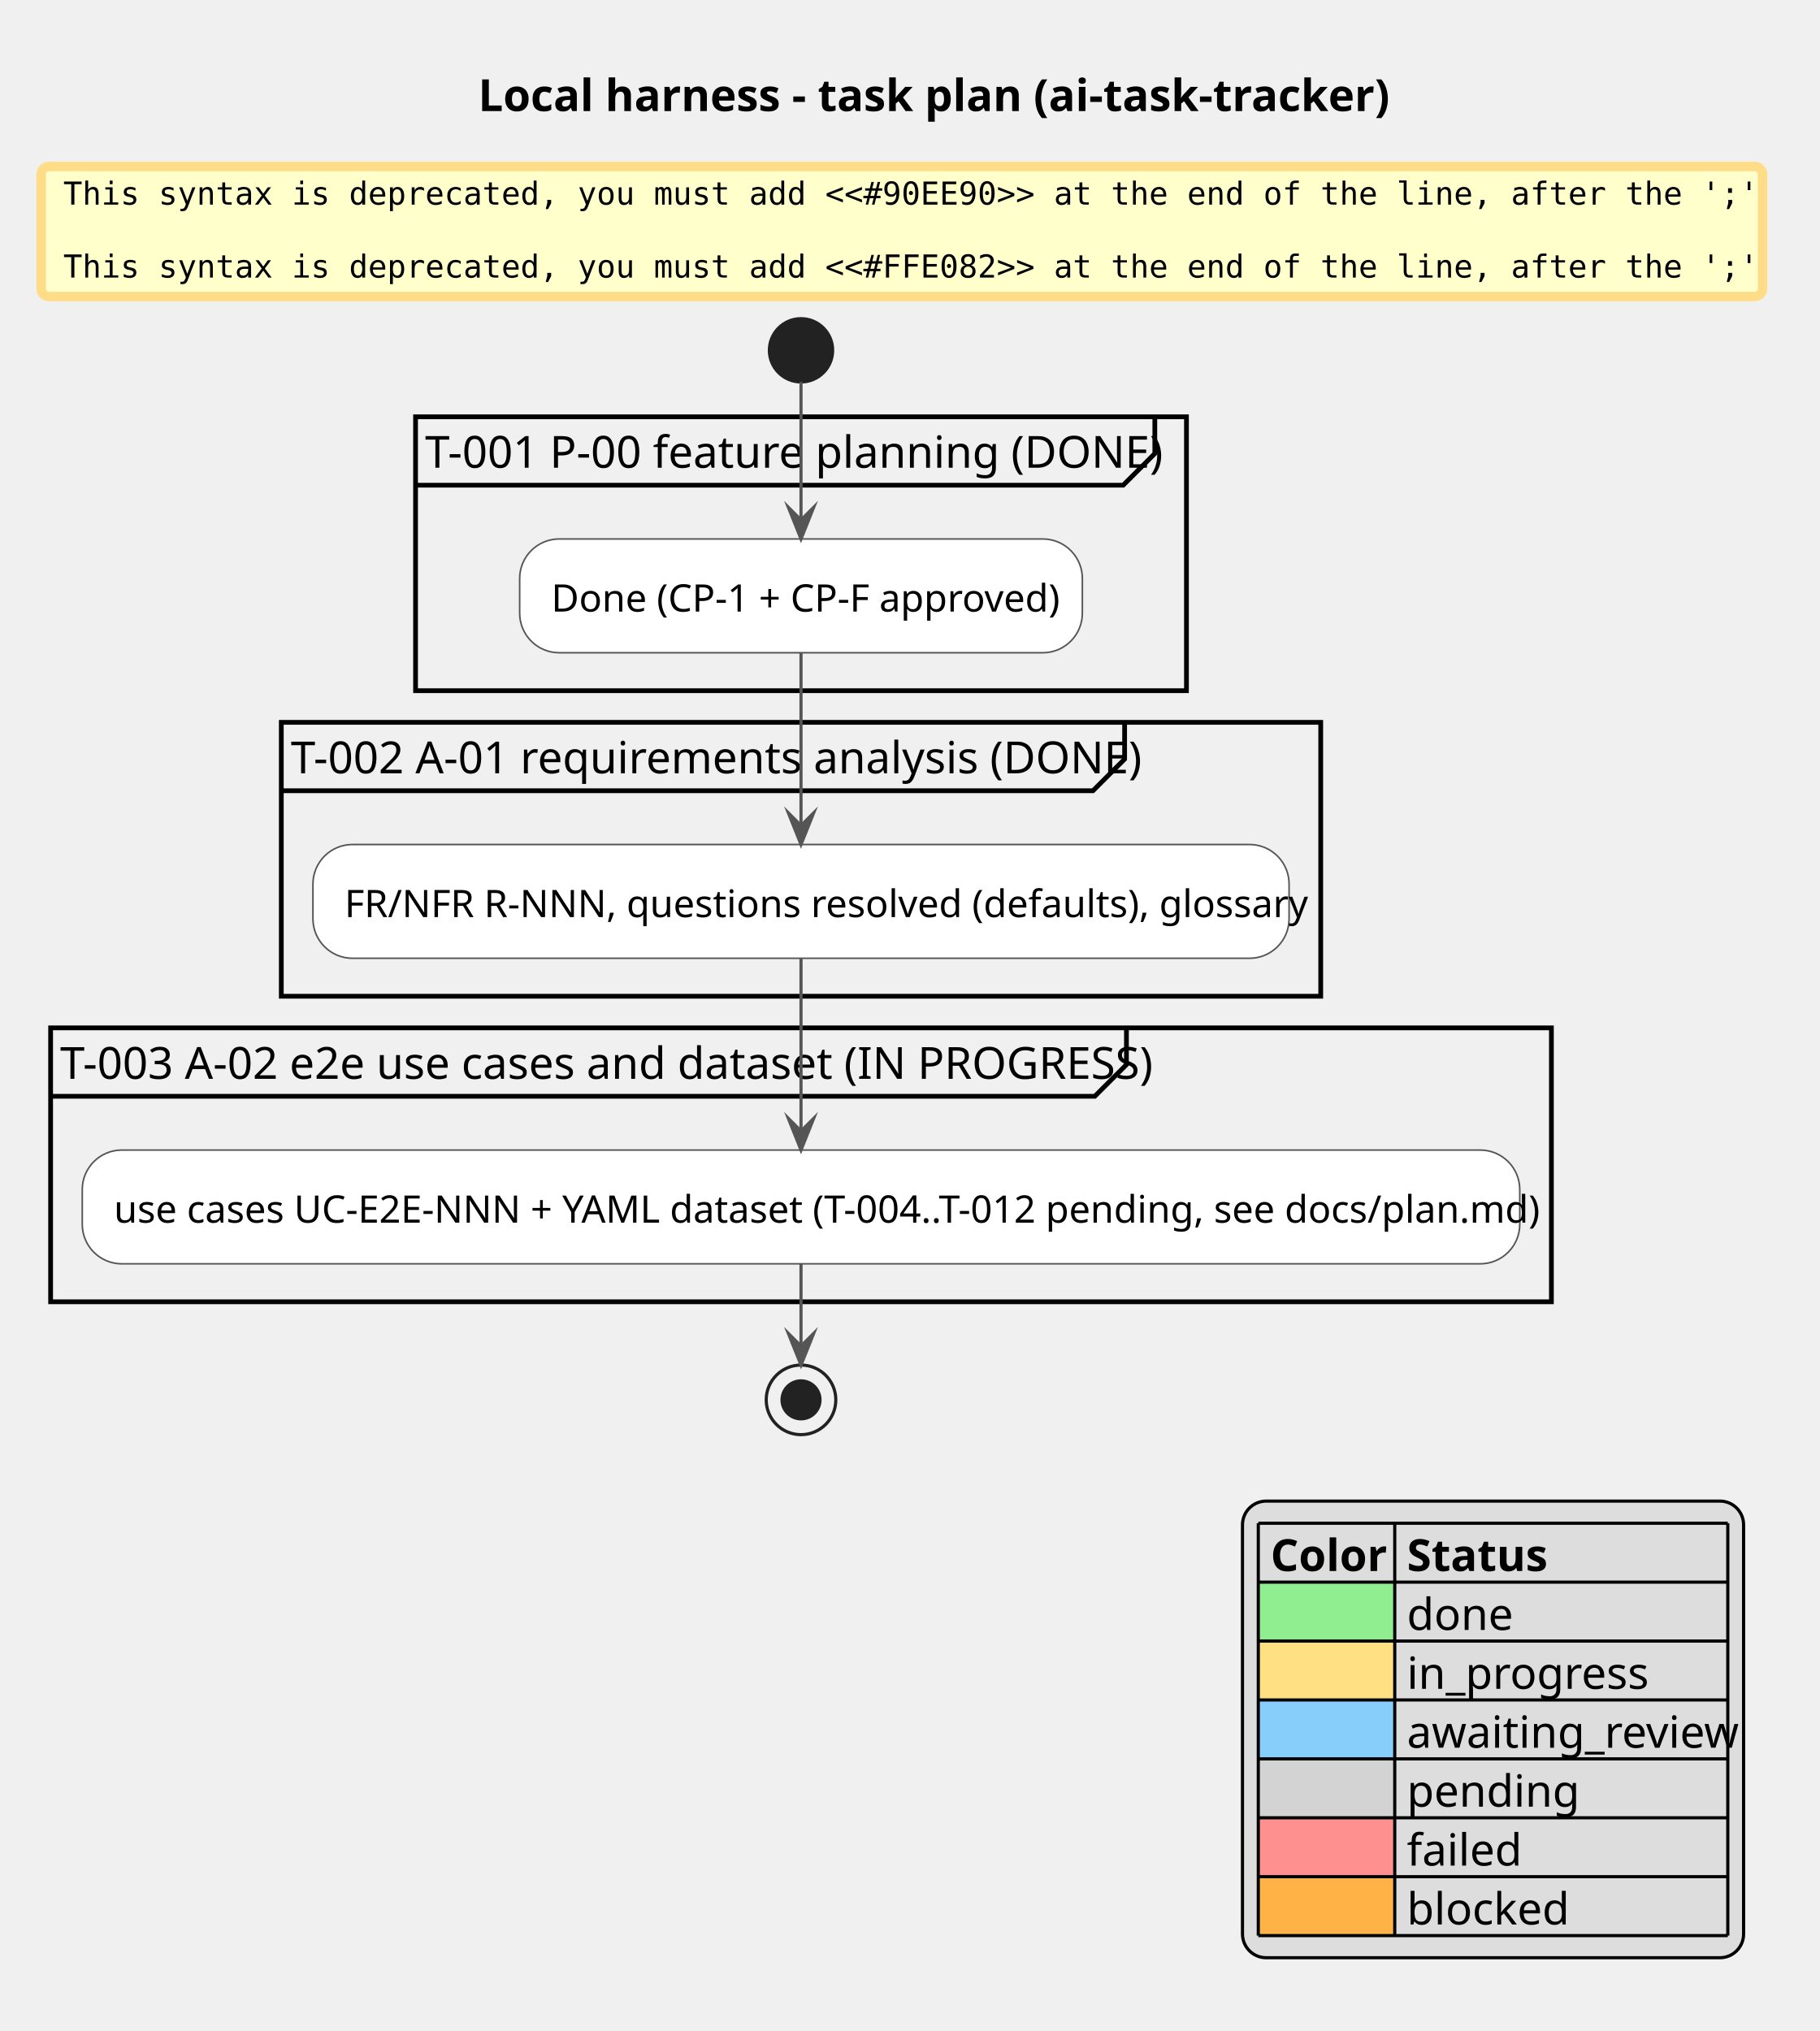
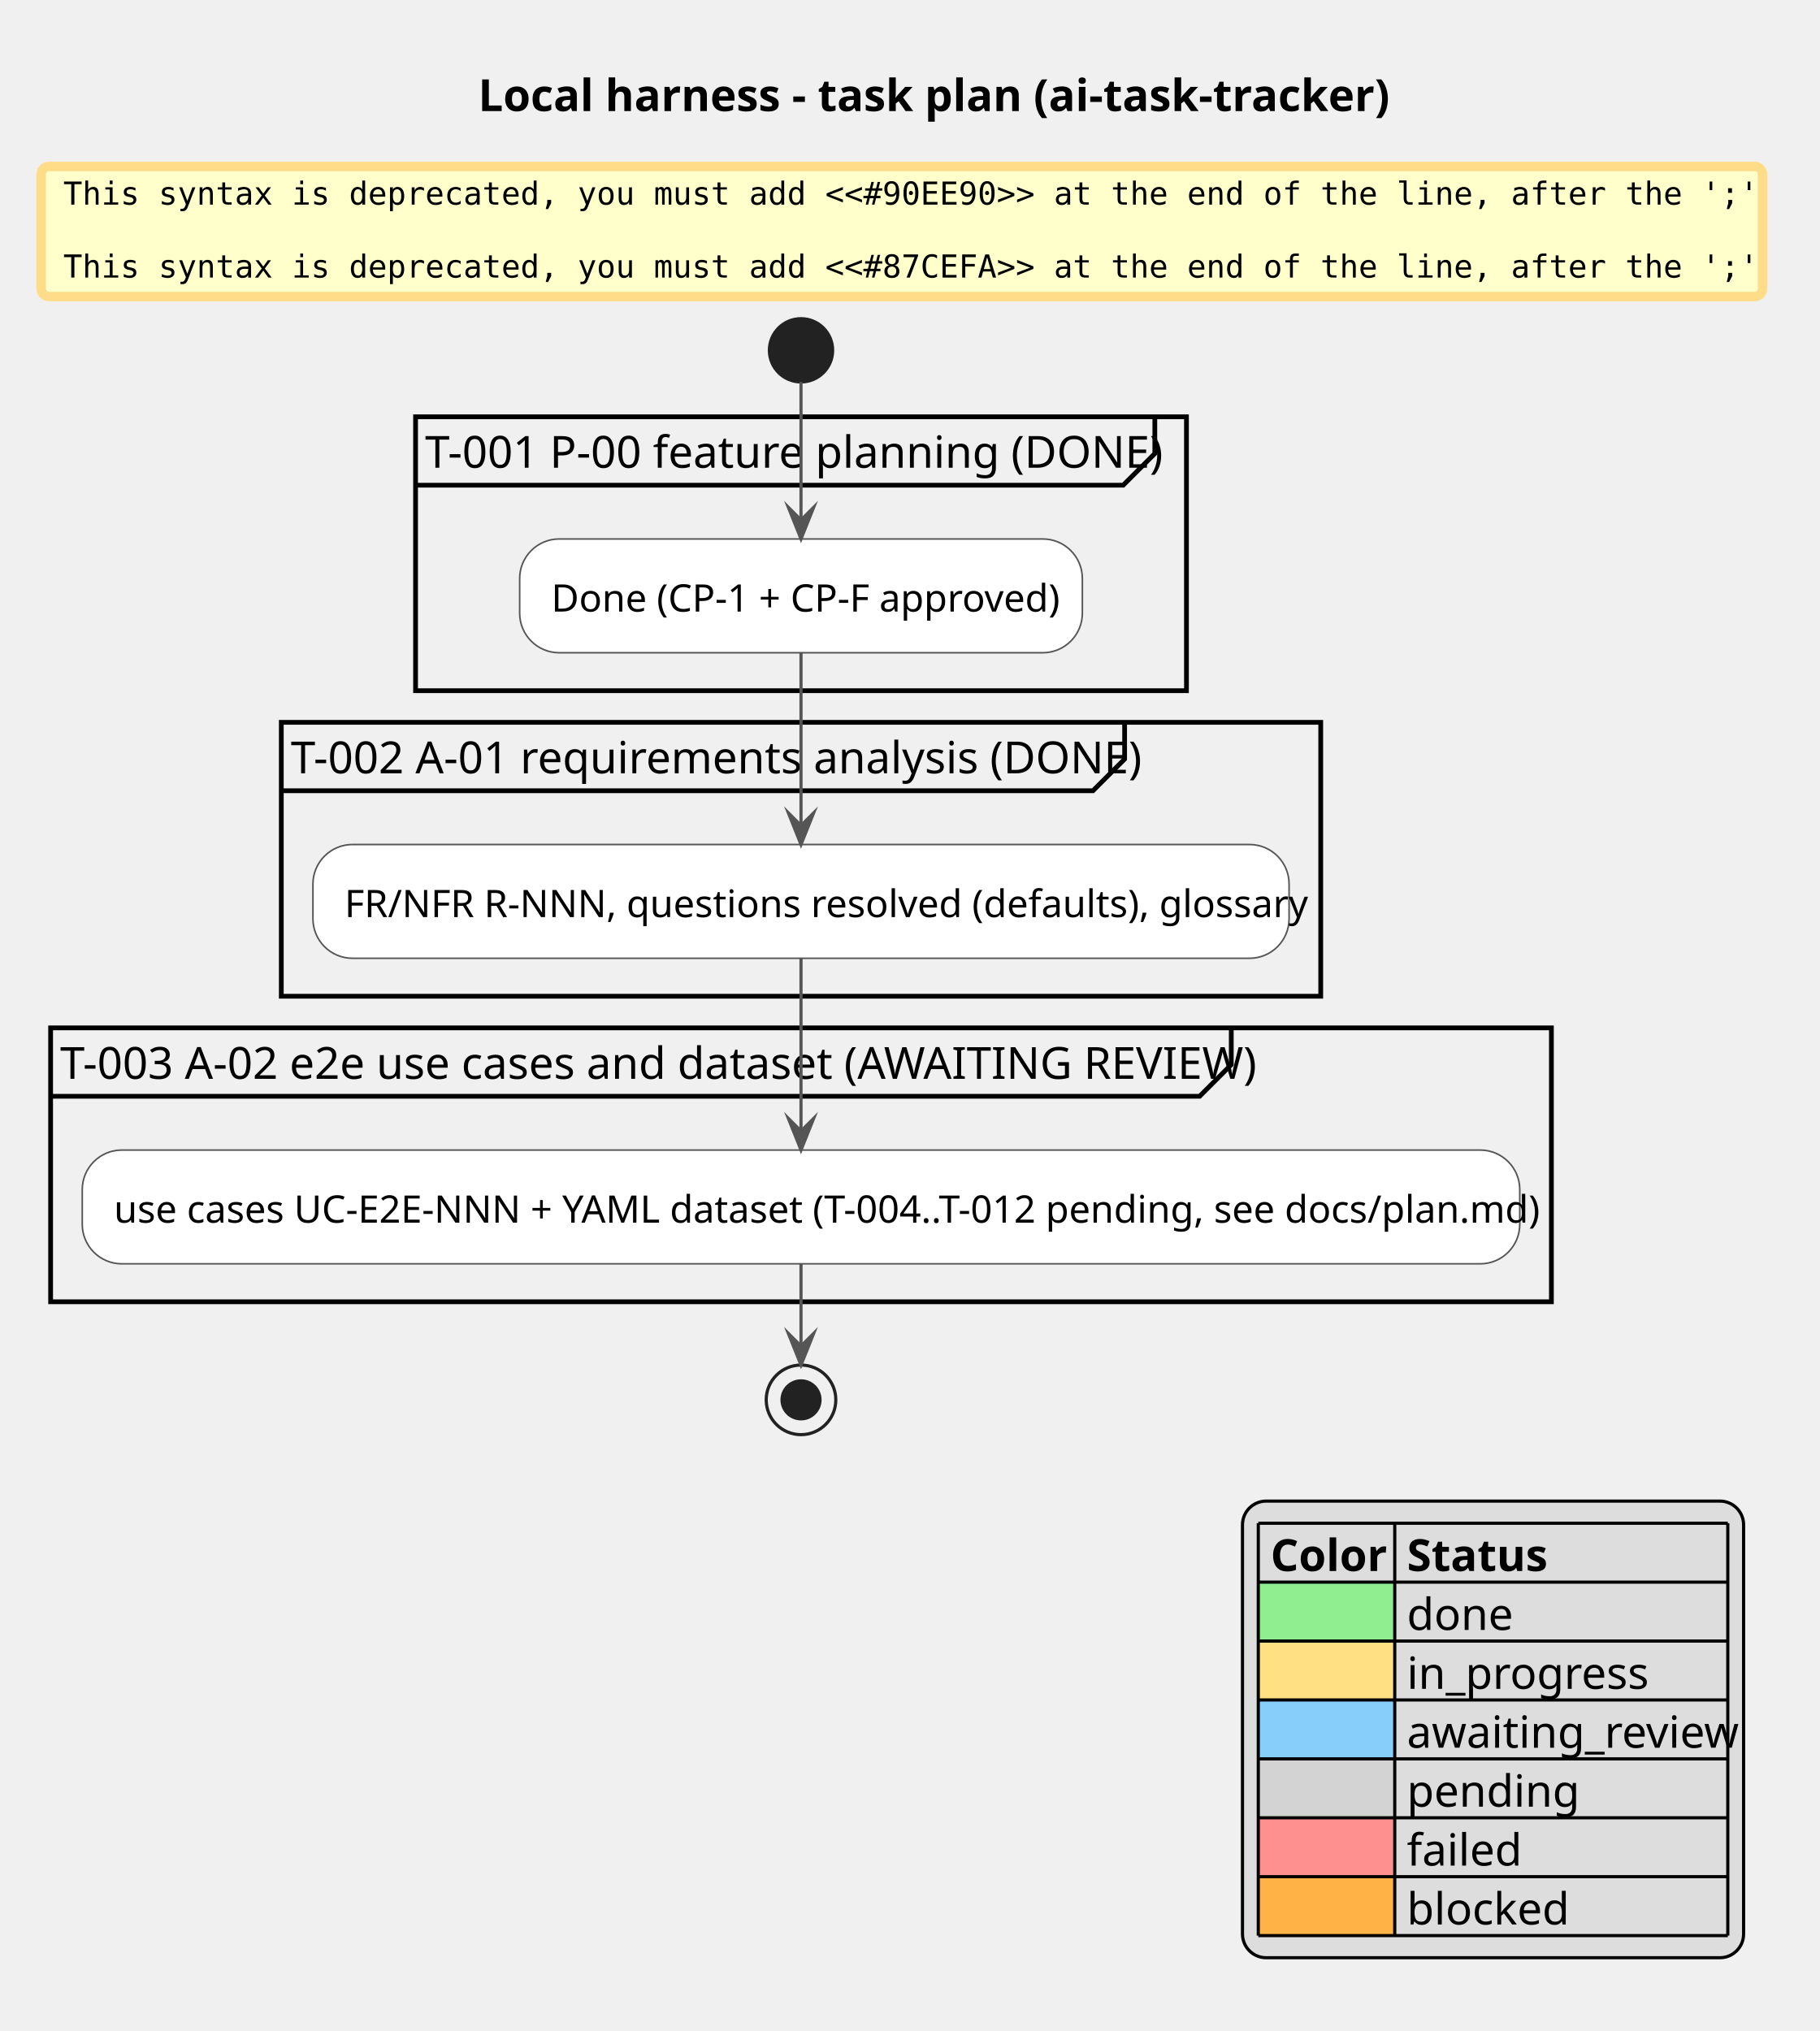
<svg xmlns="http://www.w3.org/2000/svg" contentStyleType="text/css" data-diagram-type="ACTIVITY" height="642px" preserveAspectRatio="none" style="width:575px;height:642px;background:#FFFFFF;" version="1.1" viewBox="0 0 575 642" width="575px" zoomAndPan="magnify">
  <defs />
  <g>
    <g class="title" data-source-line="5">
      <text fill="#000000" font-family="Segoe UI" font-size="14" font-weight="700" lengthAdjust="spacing" textLength="270.826" x="151.13" y="35.107">Local harness - task plan (ai-task-tracker)</text>
    </g>
    <rect fill="#FFFFCC" height="41.113" rx="2.5" ry="2.5" style="stroke:#FFDD88;stroke-width:3;" width="544.087" x="13" y="52.621" />
    <text fill="#000000" font-family="monospace" font-size="10" lengthAdjust="spacing" textLength="534.087" x="20" y="64.678">This syntax is deprecated, you must add &lt;&lt;#90EE90&gt;&gt; at the end of the line, after the ';'</text>
-     <text fill="#000000" font-family="monospace" font-size="10" lengthAdjust="spacing" textLength="534.087" x="20" y="87.734">This syntax is deprecated, you must add &lt;&lt;#FFE082&gt;&gt; at the end of the line, after the ';'</text>
+     <text fill="#000000" font-family="monospace" font-size="10" lengthAdjust="spacing" textLength="534.087" x="20" y="87.734">This syntax is deprecated, you must add &lt;&lt;#87CEFA&gt;&gt; at the end of the line, after the ';'</text>
    <ellipse cx="253.169" cy="110.734" fill="#222222" rx="10" ry="10" style="stroke:#222222;stroke-width:1;" />
    <rect fill="none" height="86.582" style="stroke:#000000;stroke-width:1.5;" width="243.651" x="131.343" y="131.748" />
    <path d="M364.995,131.748 L364.995,143.369 L354.995,153.369 L131.343,153.369" fill="none" style="stroke:#000000;stroke-width:1.5;" />
    <text fill="#000000" font-family="Segoe UI" font-size="14" lengthAdjust="spacing" textLength="223.651" x="134.343" y="147.856">T-001 P-00 feature planning (DONE)</text>
    <rect fill="#FFFFFF" height="35.961" rx="12.5" ry="12.5" style="stroke:#555555;stroke-width:0.5;" width="177.846" x="164.246" y="170.369" />
    <text fill="#000000" font-family="Segoe UI" font-size="12" lengthAdjust="spacing" textLength="157.846" x="174.246" y="193.318">Done (CP-1 + CP-F approved)</text>
    <rect fill="none" height="86.582" style="stroke:#000000;stroke-width:1.5;" width="328.522" x="88.908" y="228.33" />
    <path d="M355.447,228.33 L355.447,239.951 L345.447,249.951 L88.908,249.951" fill="none" style="stroke:#000000;stroke-width:1.5;" />
    <text fill="#000000" font-family="Segoe UI" font-size="14" lengthAdjust="spacing" textLength="256.539" x="91.908" y="244.438">T-002 A-01 requirements analysis (DONE)</text>
    <rect fill="#FFFFFF" height="35.961" rx="12.5" ry="12.5" style="stroke:#555555;stroke-width:0.5;" width="308.522" x="98.908" y="266.951" />
    <text fill="#000000" font-family="Segoe UI" font-size="12" lengthAdjust="spacing" textLength="288.522" x="108.908" y="289.9">FR/NFR R-NNN, questions resolved (defaults), glossary</text>
    <rect fill="none" height="86.582" style="stroke:#000000;stroke-width:1.5;" width="474.338" x="16" y="324.912" />
-     <path d="M356.025,324.912 L356.025,336.533 L346.025,346.533 L16,346.533" fill="none" style="stroke:#000000;stroke-width:1.5;" />
-     <text fill="#000000" font-family="Segoe UI" font-size="14" lengthAdjust="spacing" textLength="330.025" x="19" y="341.019">T-003 A-02 e2e use cases and dataset (IN PROGRESS)</text>
+     <path d="M389.159,324.912 L389.159,336.533 L379.159,346.533 L16,346.533" fill="none" style="stroke:#000000;stroke-width:1.5;" />
+     <text fill="#000000" font-family="Segoe UI" font-size="14" lengthAdjust="spacing" textLength="363.159" x="19" y="341.019">T-003 A-02 e2e use cases and dataset (AWAITING REVIEW)</text>
    <rect fill="#FFFFFF" height="35.961" rx="12.5" ry="12.5" style="stroke:#555555;stroke-width:0.5;" width="454.338" x="26" y="363.533" />
    <text fill="#000000" font-family="Segoe UI" font-size="12" lengthAdjust="spacing" textLength="434.338" x="36" y="386.482">use cases UC-E2E-NNN + YAML dataset (T-004..T-012 pending, see docs/plan.md)</text>
    <ellipse cx="253.169" cy="442.494" fill="none" rx="11" ry="11" style="stroke:#222222;stroke-width:1;" />
    <ellipse cx="253.169" cy="442.494" fill="#222222" rx="6" ry="6" style="stroke:#222222;stroke-width:1;" />
    <line style="stroke:#555555;stroke-width:1;" x1="253.169" x2="253.169" y1="120.734" y2="170.369" />
    <polygon fill="#555555" points="249.169,160.369,253.169,170.369,257.169,160.369,253.169,164.369" style="stroke:#555555;stroke-width:1;stroke-linejoin:miter;stroke-miterlimit:10;" />
    <line style="stroke:#555555;stroke-width:1;" x1="253.169" x2="253.169" y1="206.33" y2="266.951" />
    <polygon fill="#555555" points="249.169,256.951,253.169,266.951,257.169,256.951,253.169,260.951" style="stroke:#555555;stroke-width:1;stroke-linejoin:miter;stroke-miterlimit:10;" />
    <line style="stroke:#555555;stroke-width:1;" x1="253.169" x2="253.169" y1="302.912" y2="363.533" />
    <polygon fill="#555555" points="249.169,353.533,253.169,363.533,257.169,353.533,253.169,357.533" style="stroke:#555555;stroke-width:1;stroke-linejoin:miter;stroke-miterlimit:10;" />
    <line style="stroke:#555555;stroke-width:1;" x1="253.169" x2="253.169" y1="399.494" y2="431.494" />
    <polygon fill="#555555" points="249.169,421.494,253.169,431.494,257.169,421.494,253.169,425.494" style="stroke:#555555;stroke-width:1;stroke-linejoin:miter;stroke-miterlimit:10;" />
    <g class="legend" data-source-line="19">
      <rect fill="#DDDDDD" height="144.348" rx="7.5" ry="7.5" style="stroke:#000000;stroke-width:1;" width="158.388" x="392.699" y="474.494" />
      <text fill="#000000" font-family="Segoe UI" font-size="14" font-weight="700" lengthAdjust="spacing" textLength="35.403" x="401.562" y="496.602">Color</text>
      <text fill="#000000" font-family="Segoe UI" font-size="14" font-weight="700" lengthAdjust="spacing" textLength="40.906" x="444.69" y="496.602">Status</text>
      <rect fill="#90EE90" height="18.621" style="stroke:none;stroke-width:1;" width="43.128" x="397.699" y="500.115" />
      <text fill="#000000" font-family="Segoe UI" font-size="14" lengthAdjust="spacing" textLength="3.835" x="397.699" y="515.223"> </text>
      <text fill="#000000" font-family="Segoe UI" font-size="14" lengthAdjust="spacing" textLength="31.691" x="444.662" y="515.223">done</text>
      <rect fill="#FFE082" height="18.621" style="stroke:none;stroke-width:1;" width="43.128" x="397.699" y="518.736" />
      <text fill="#000000" font-family="Segoe UI" font-size="14" lengthAdjust="spacing" textLength="3.835" x="397.699" y="533.844"> </text>
      <text fill="#000000" font-family="Segoe UI" font-size="14" lengthAdjust="spacing" textLength="70.738" x="444.662" y="533.844">in_progress</text>
      <rect fill="#87CEFA" height="18.621" style="stroke:none;stroke-width:1;" width="43.128" x="397.699" y="537.357" />
      <text fill="#000000" font-family="Segoe UI" font-size="14" lengthAdjust="spacing" textLength="3.835" x="397.699" y="552.465"> </text>
      <text fill="#000000" font-family="Segoe UI" font-size="14" lengthAdjust="spacing" textLength="97.59" x="444.662" y="552.465">awaiting_review</text>
      <rect fill="#D3D3D3" height="18.621" style="stroke:none;stroke-width:1;" width="43.128" x="397.699" y="555.979" />
      <text fill="#000000" font-family="Segoe UI" font-size="14" lengthAdjust="spacing" textLength="3.835" x="397.699" y="571.086"> </text>
      <text fill="#000000" font-family="Segoe UI" font-size="14" lengthAdjust="spacing" textLength="51.276" x="444.662" y="571.086">pending</text>
      <rect fill="#FF9090" height="18.621" style="stroke:none;stroke-width:1;" width="43.128" x="397.699" y="574.6" />
      <text fill="#000000" font-family="Segoe UI" font-size="14" lengthAdjust="spacing" textLength="3.835" x="397.699" y="589.707"> </text>
      <text fill="#000000" font-family="Segoe UI" font-size="14" lengthAdjust="spacing" textLength="33.852" x="444.662" y="589.707">failed</text>
      <rect fill="#FFB347" height="18.621" style="stroke:none;stroke-width:1;" width="43.128" x="397.699" y="593.221" />
      <text fill="#000000" font-family="Segoe UI" font-size="14" lengthAdjust="spacing" textLength="3.835" x="397.699" y="608.328"> </text>
      <text fill="#000000" font-family="Segoe UI" font-size="14" lengthAdjust="spacing" textLength="48.815" x="444.662" y="608.328">blocked</text>
      <line style="stroke:#000000;stroke-width:1;" x1="397.699" x2="546.087" y1="481.494" y2="481.494" />
      <line style="stroke:#000000;stroke-width:1;" x1="397.699" x2="546.087" y1="500.115" y2="500.115" />
      <line style="stroke:#000000;stroke-width:1;" x1="397.699" x2="546.087" y1="518.736" y2="518.736" />
      <line style="stroke:#000000;stroke-width:1;" x1="397.699" x2="546.087" y1="537.357" y2="537.357" />
      <line style="stroke:#000000;stroke-width:1;" x1="397.699" x2="546.087" y1="555.979" y2="555.979" />
      <line style="stroke:#000000;stroke-width:1;" x1="397.699" x2="546.087" y1="574.6" y2="574.6" />
      <line style="stroke:#000000;stroke-width:1;" x1="397.699" x2="546.087" y1="593.221" y2="593.221" />
      <line style="stroke:#000000;stroke-width:1;" x1="397.699" x2="546.087" y1="611.842" y2="611.842" />
      <line style="stroke:#000000;stroke-width:1;" x1="397.699" x2="397.699" y1="481.494" y2="611.842" />
      <line style="stroke:#000000;stroke-width:1;" x1="440.827" x2="440.827" y1="481.494" y2="611.842" />
      <line style="stroke:#000000;stroke-width:1;" x1="546.087" x2="546.087" y1="481.494" y2="611.842" />
    </g>
  </g>
</svg>
